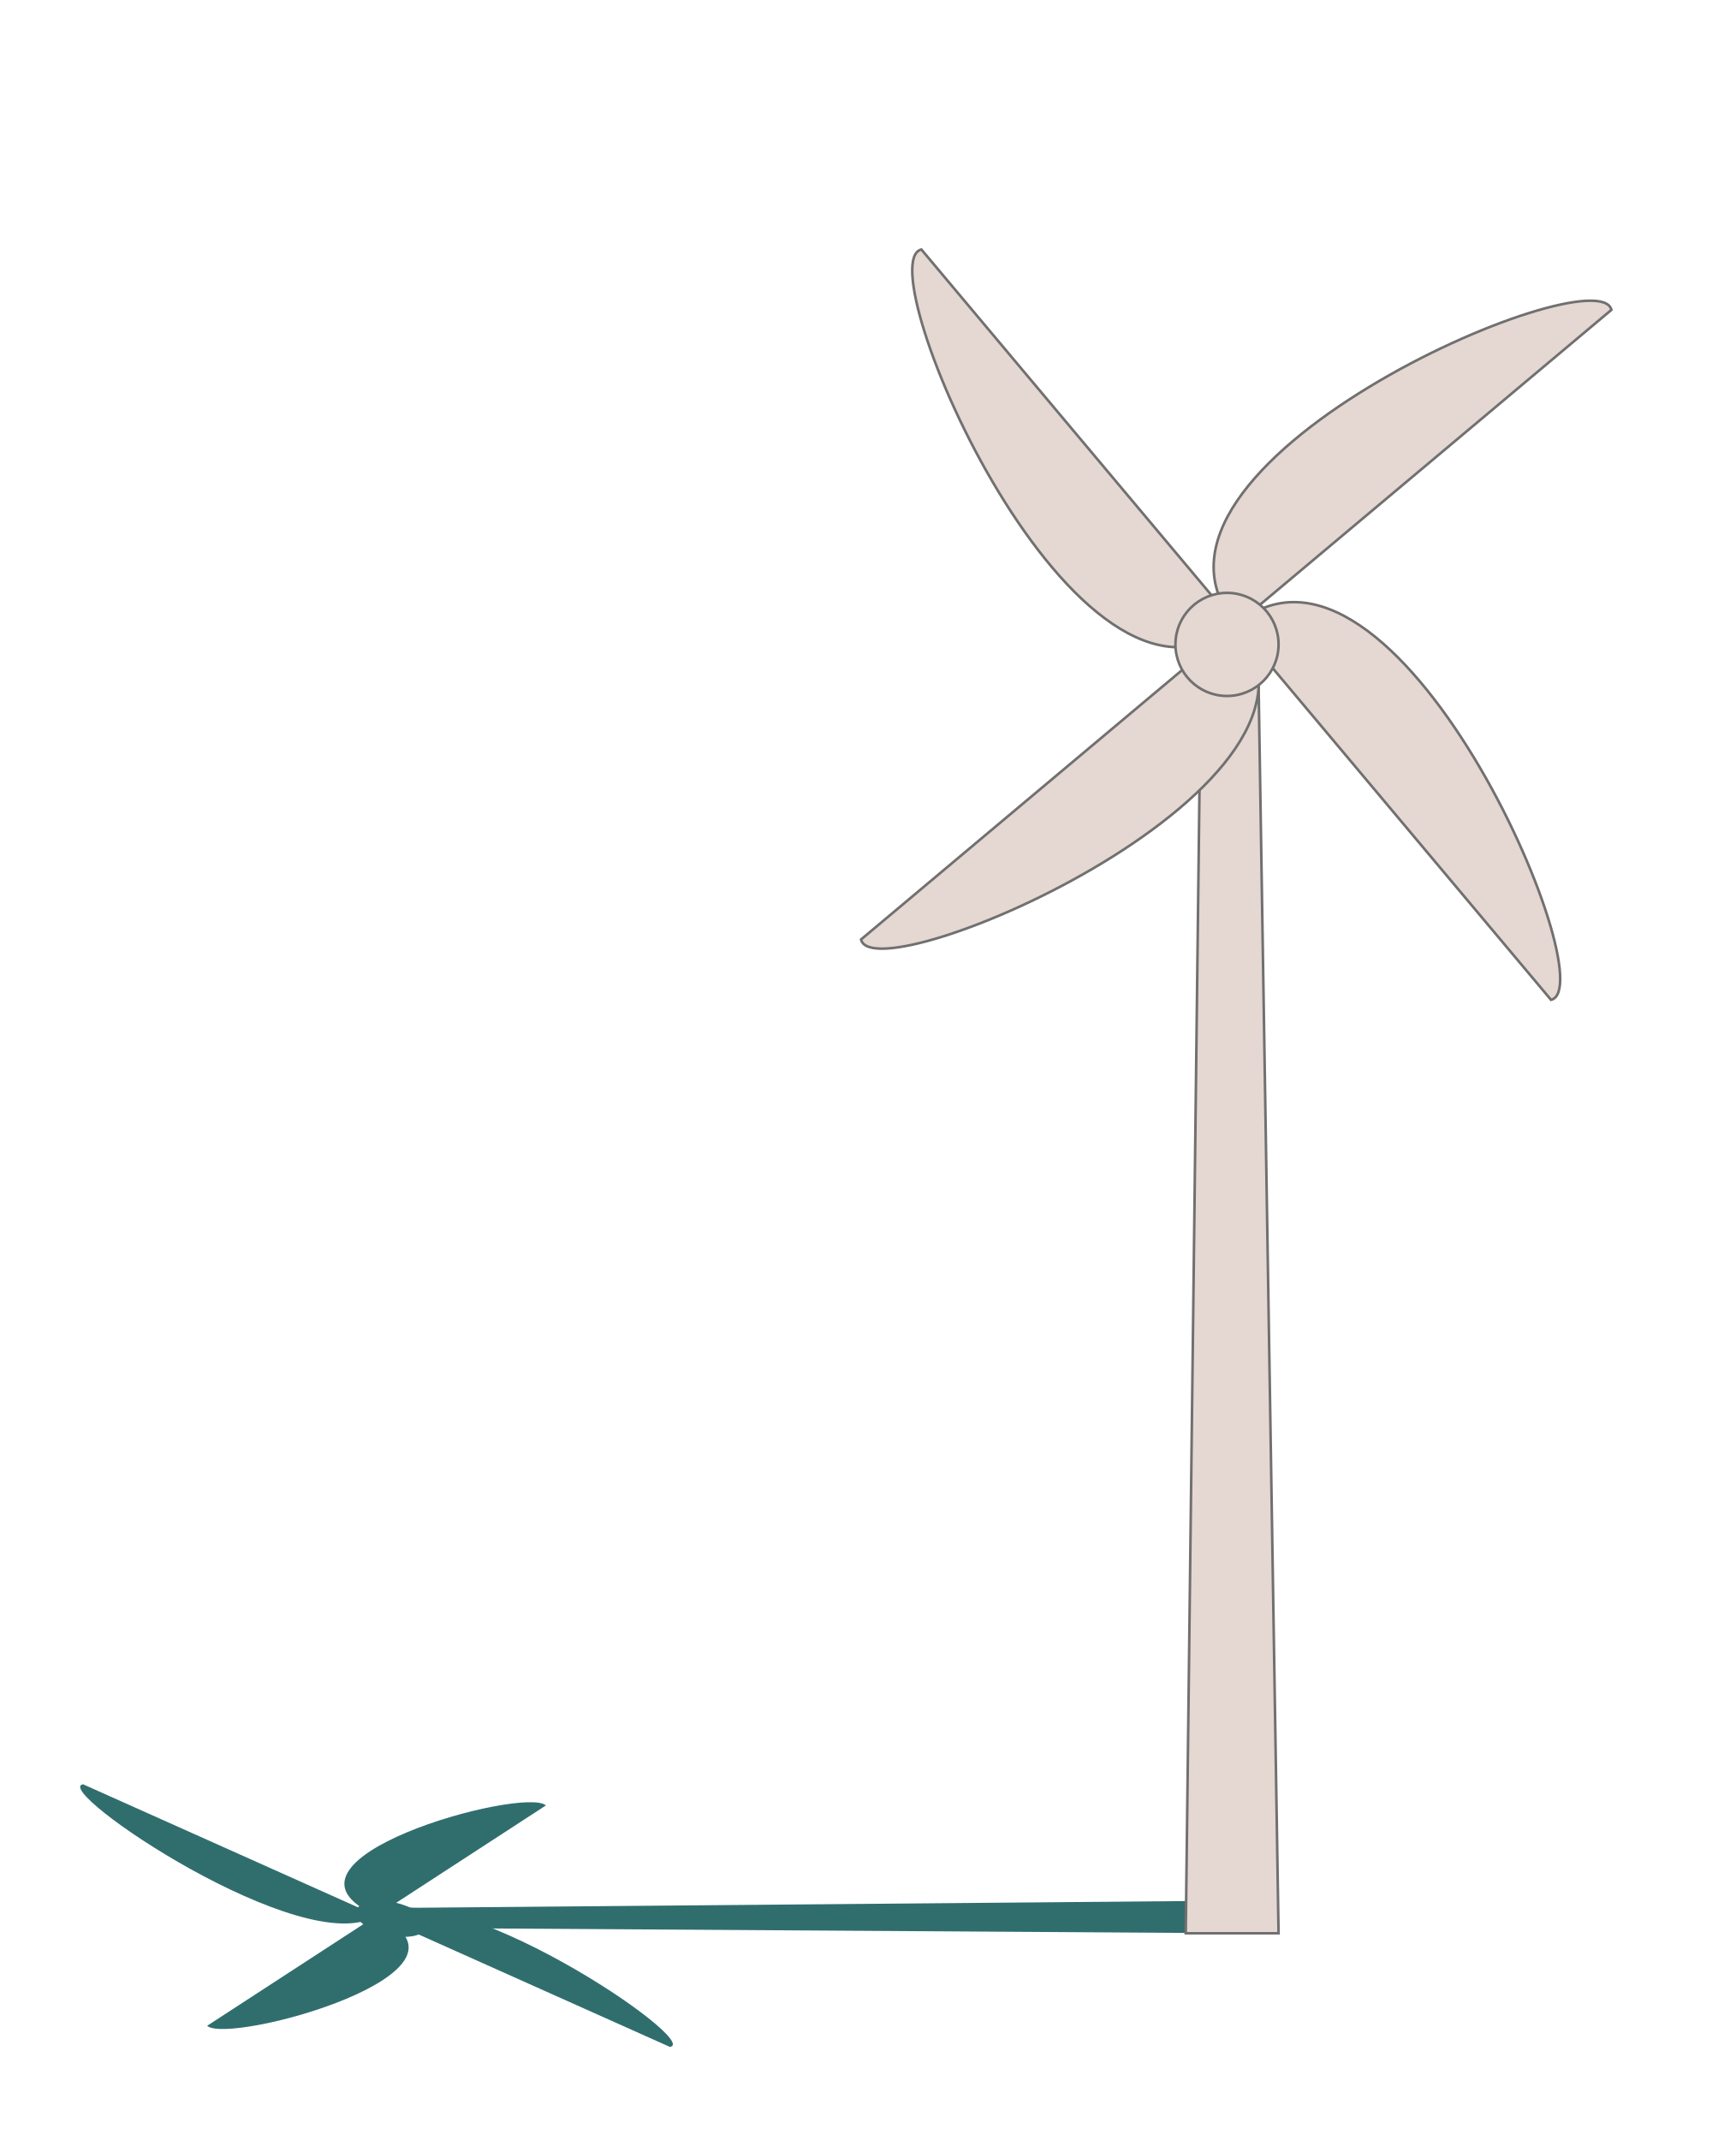
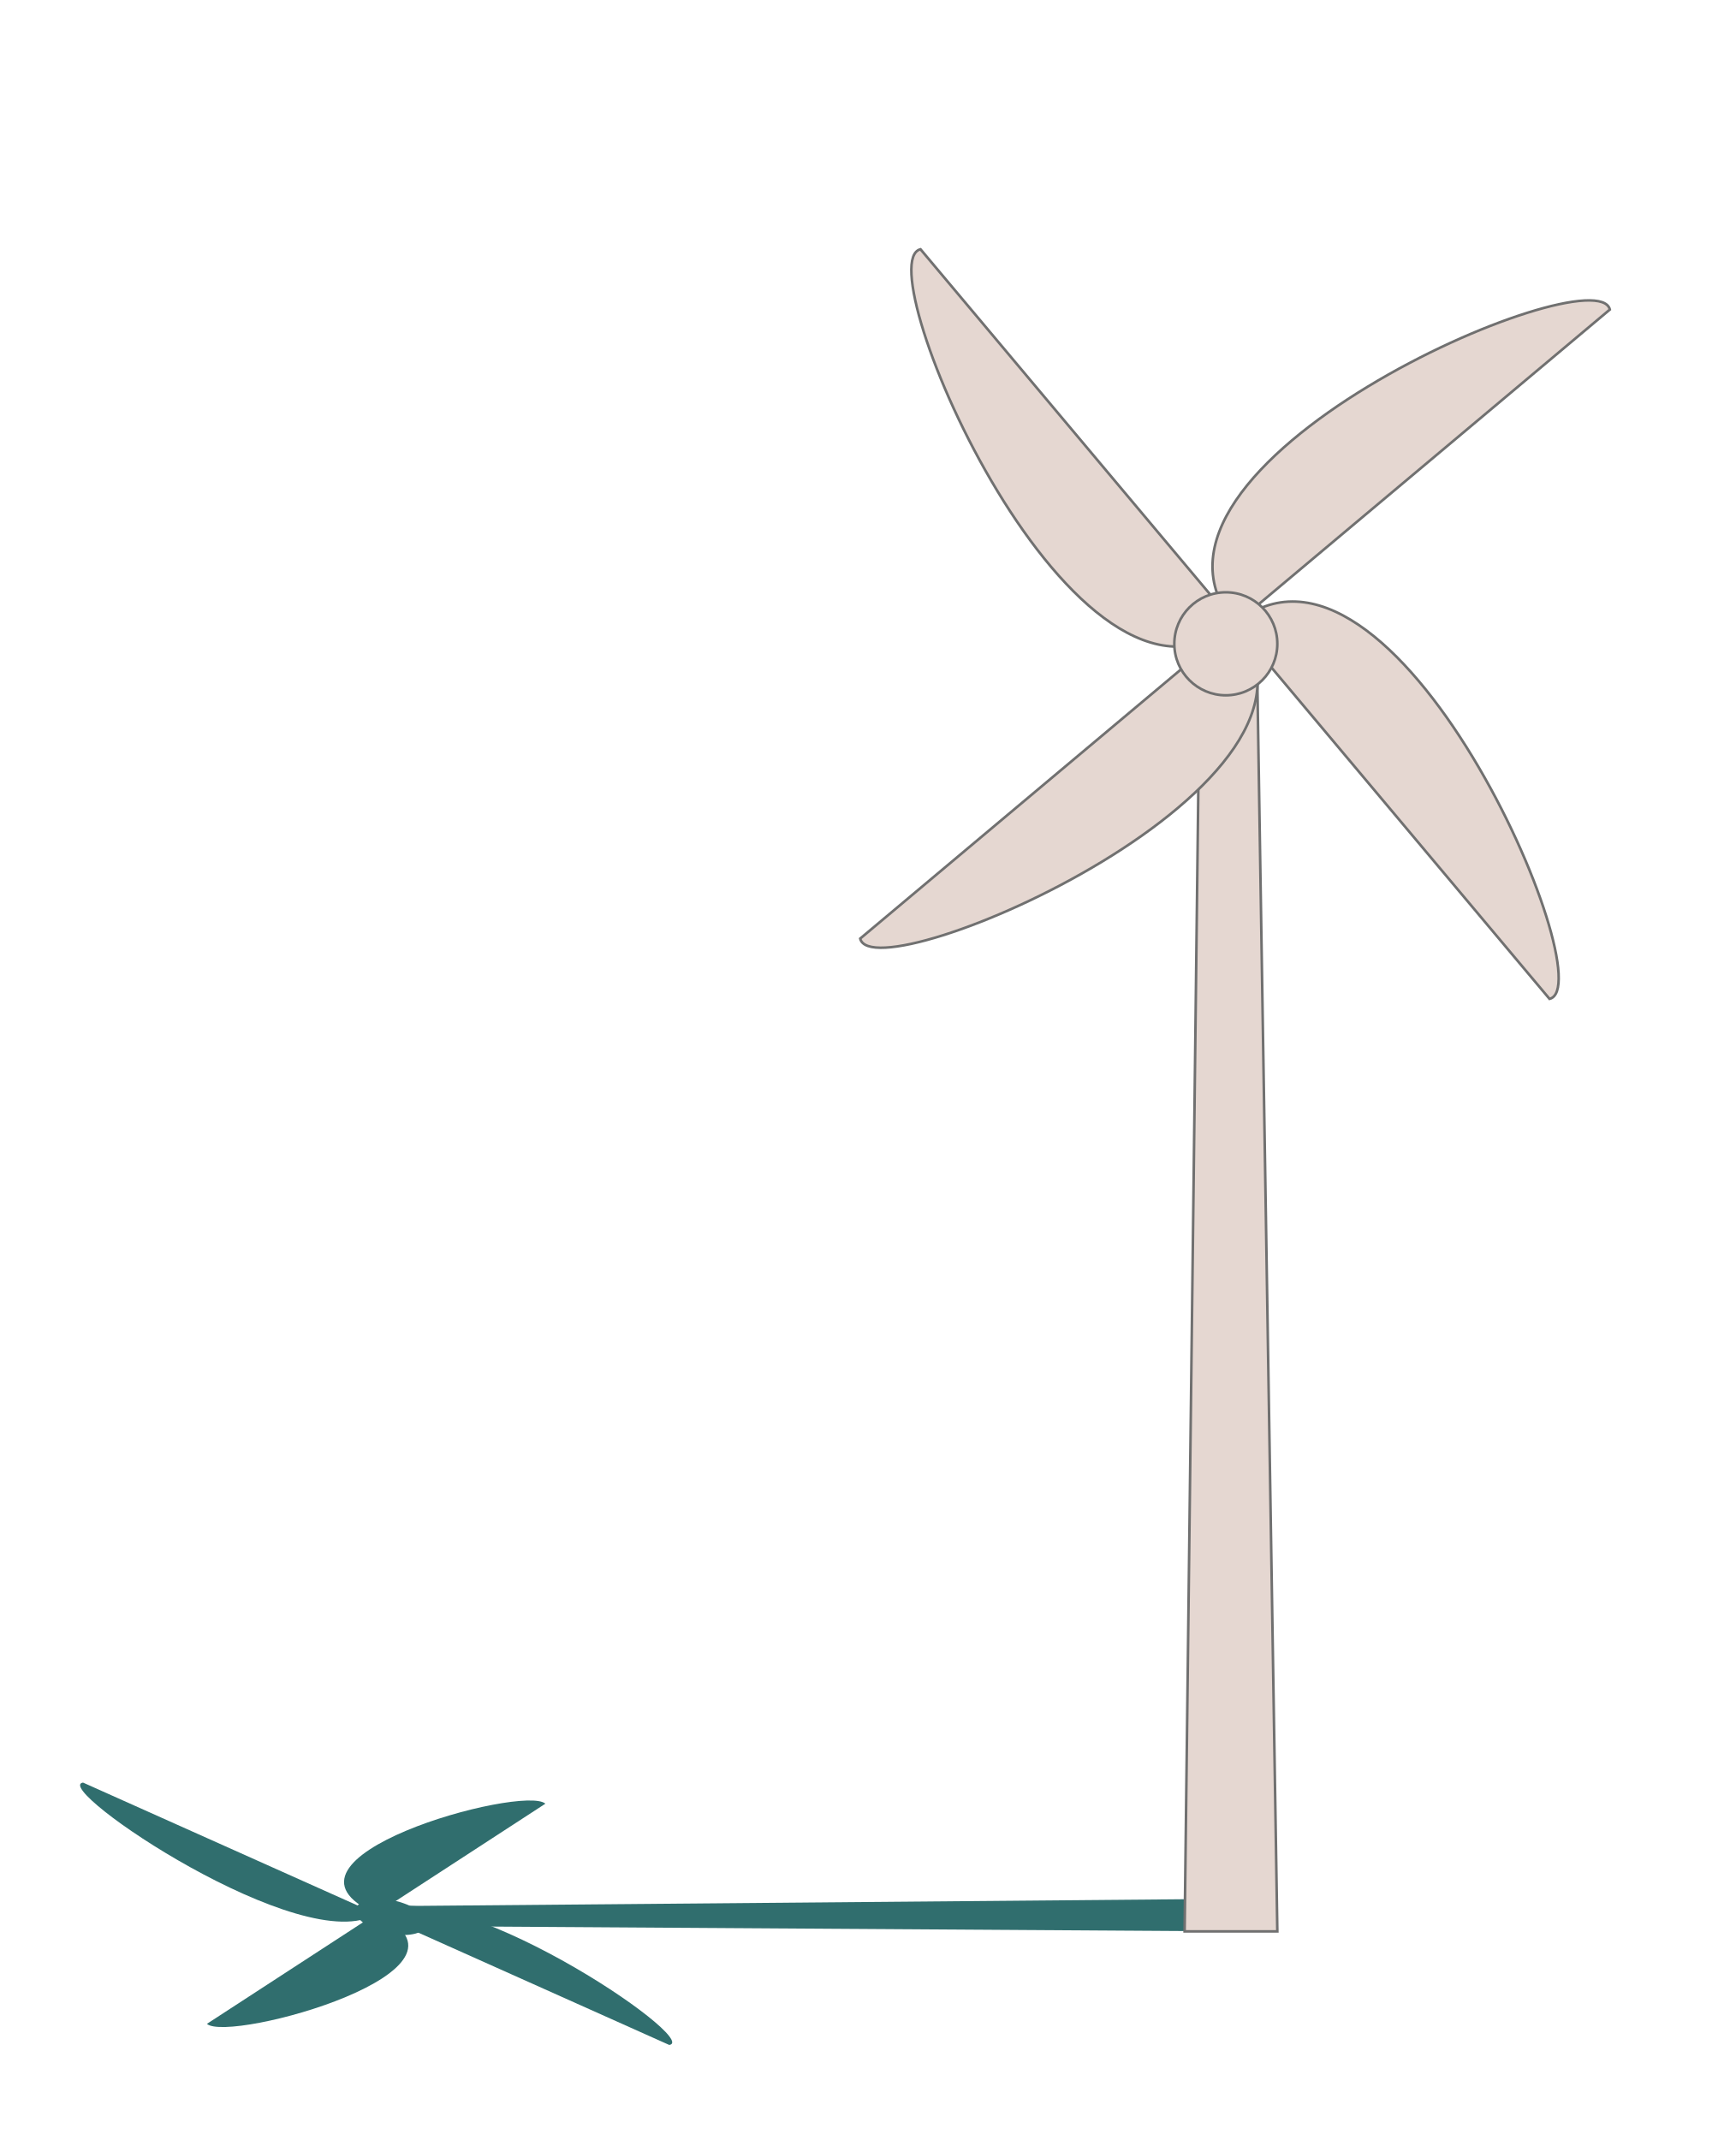
- <svg xmlns="http://www.w3.org/2000/svg" xmlns:xlink="http://www.w3.org/1999/xlink" viewBox="0 0 673.4 830.2">
+ <svg xmlns="http://www.w3.org/2000/svg" xmlns:xlink="http://www.w3.org/1999/xlink" viewBox="0 0 674 831">
  <defs>
    <path id="rotor" d="M476,250 c0,-80 200,-20 190,0z" />
    <g id="windmill">
      <path d="M460 750h36l-8-500h-22z" />
      <g id="rotors" transform="rotate(50 486 250)">
        <use xlink:href="#rotor" />
        <use xlink:href="#rotor" transform="rotate(90 476 250)" />
        <use xlink:href="#rotor" transform="rotate(180 476 250)" />
        <use xlink:href="#rotor" transform="rotate(270 476 250)" />
-         <animateTransform attributeName="transform" attributeType="XML" type="rotate" values="360 476 250; 0 476 250" dur="15s" begin="0s" fill="freeze" repeatCount="indefinite" />
+         <animateTransform attributeName="transform" attributeType="XML" begin="0s" dur="15s" repeatCount="indefinite" type="rotate" values="360 476 250; 0 476 250" />
      </g>
      <circle cx="476" cy="250" r="20" />
    </g>
  </defs>
-   <use xlink:href="#windmill" fill="#306e6e" transform=" rotate(-90 469 752) translate(310 385) scale(0.35 0.65) skewY(-20) " />
+   <use xlink:href="#windmill" fill="#306e6e" transform="rotate(-90 469 752) translate(310 385) scale(0.35 0.65) skewY(-20) " />
  <use xlink:href="#windmill" fill="#e5d7d1" stroke="#707070" />
</svg>
